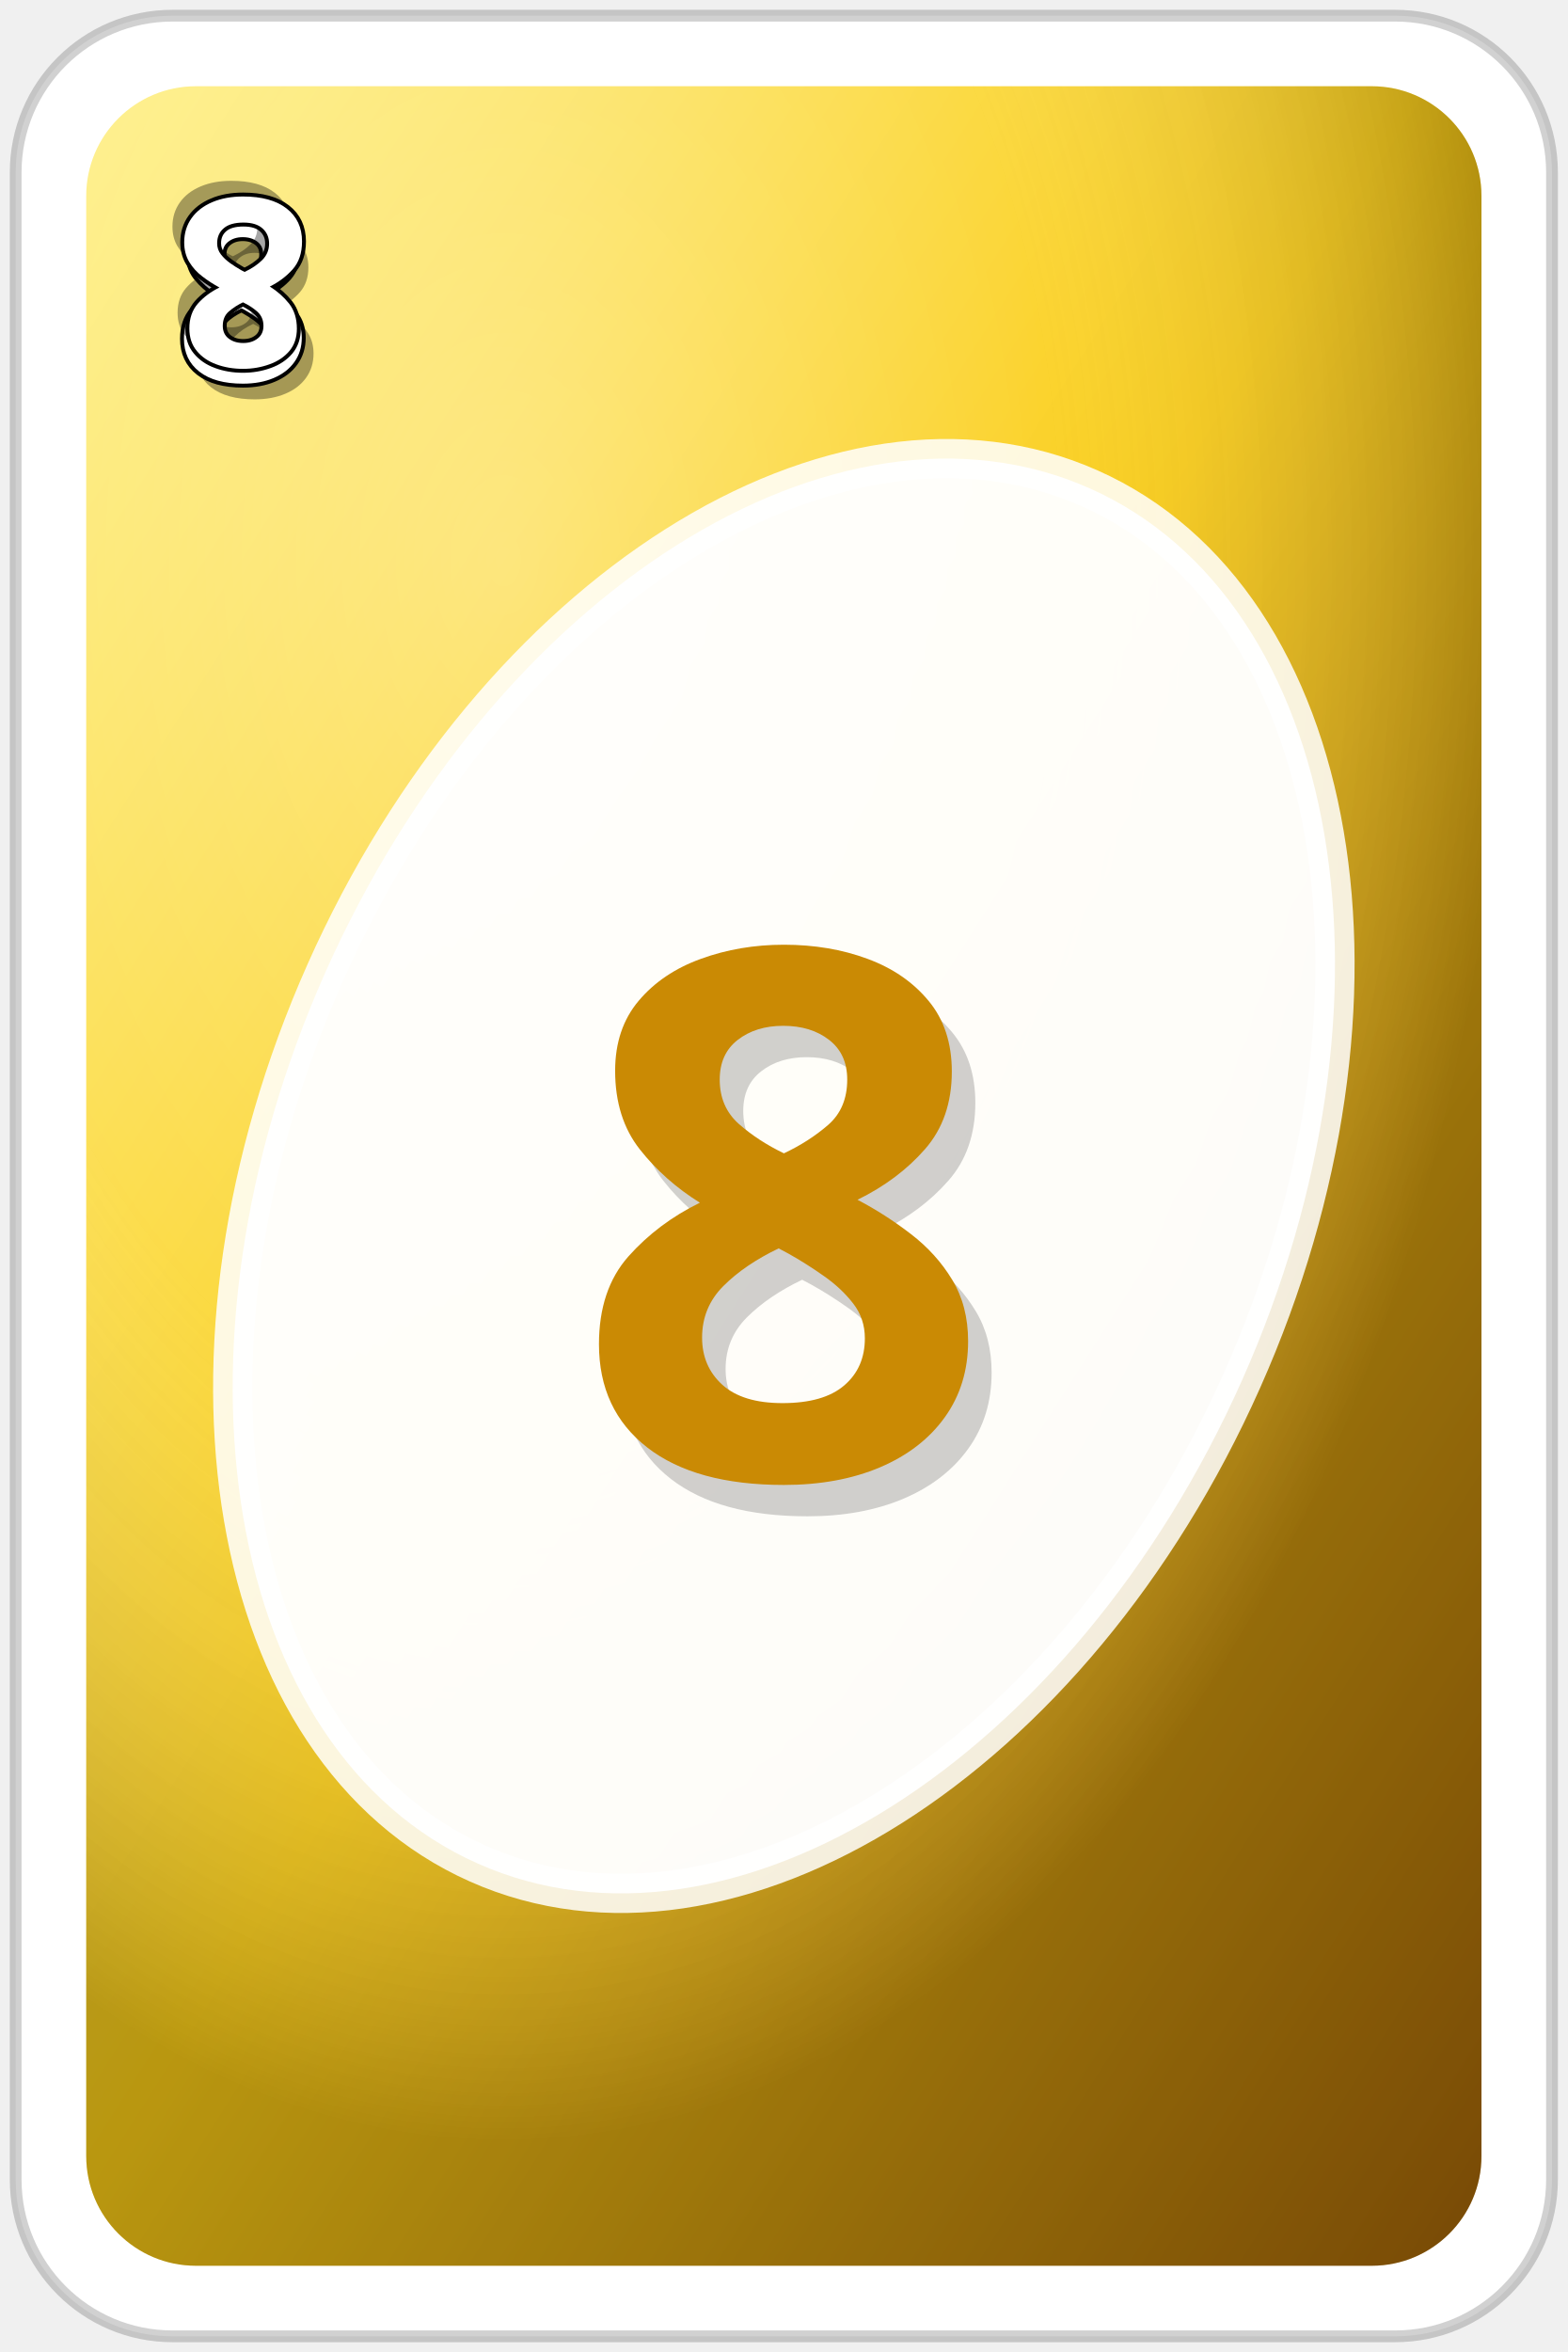
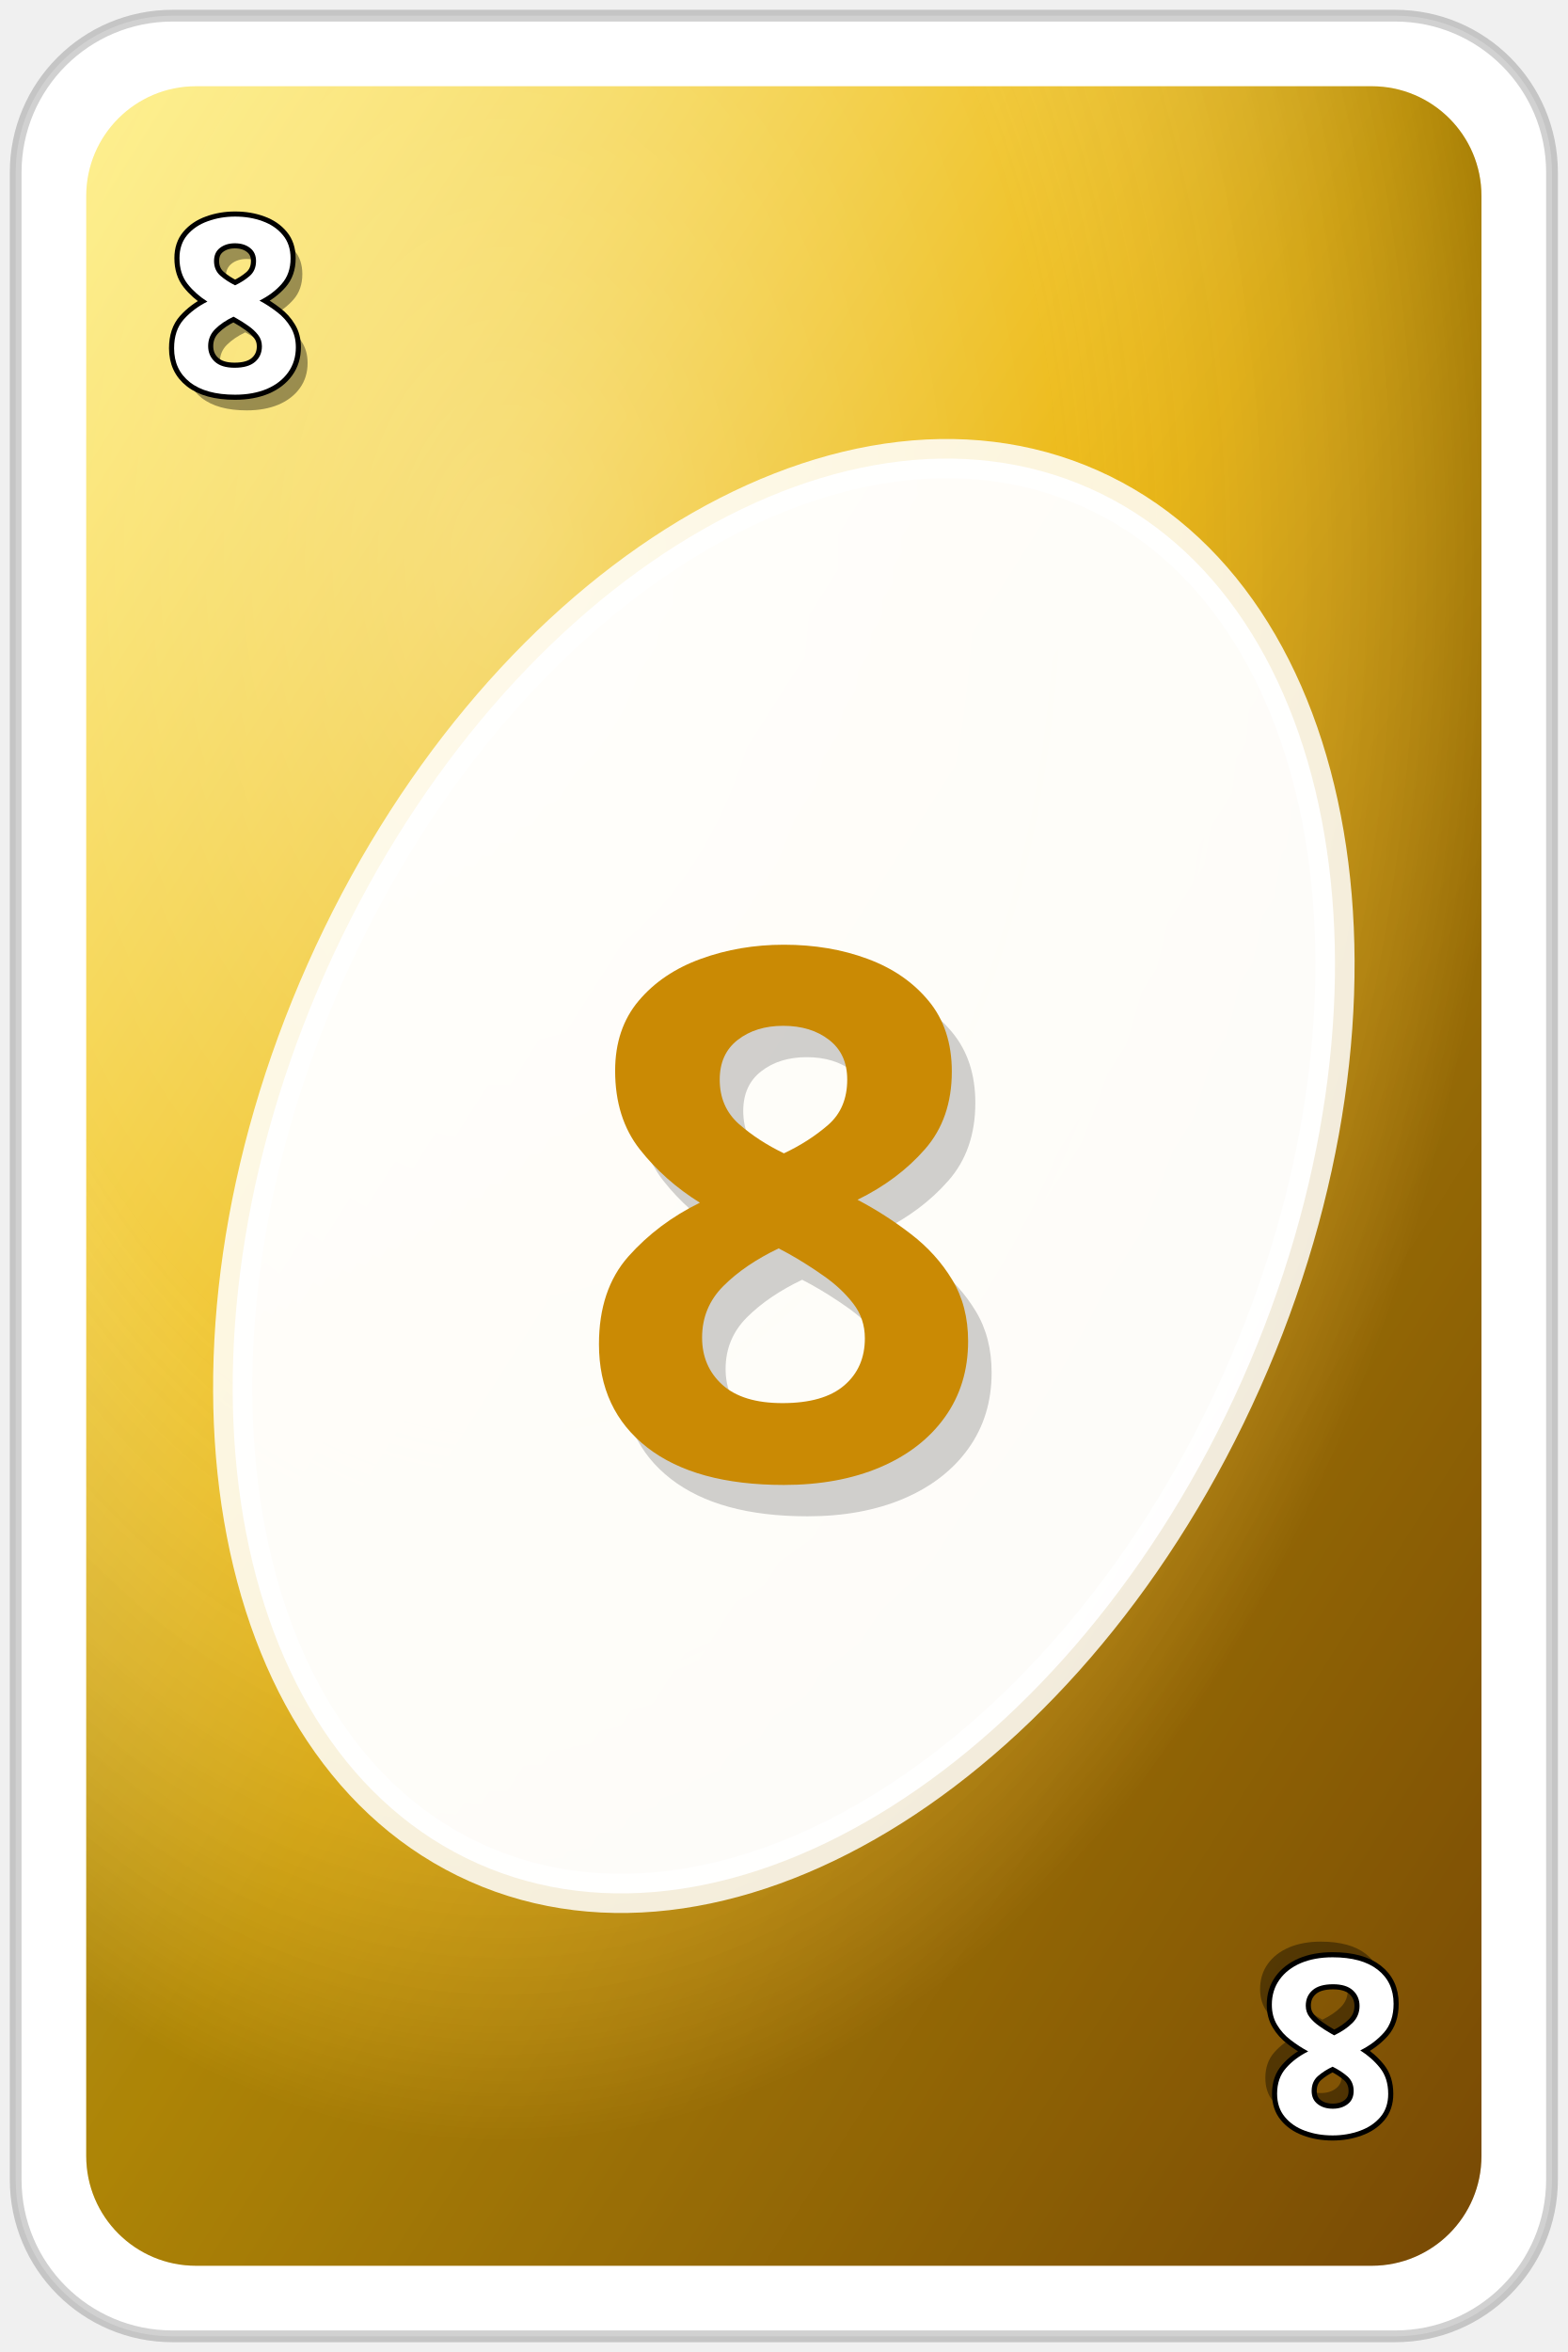
<svg xmlns="http://www.w3.org/2000/svg" viewBox="0 0 200 300" width="200" height="300">
  <defs>
    <linearGradient id="bgGrad" x1="0%" y1="0%" x2="100%" y2="100%">
      <stop offset="0%" stop-color="#FEF08A" />
-       <stop offset="48%" stop-color="#FACC15" />
+       <stop offset="48%" stop-color="#EAB308" />
      <stop offset="100%" stop-color="#A16207" />
    </linearGradient>
    <radialGradient id="satinSheen" cx="30%" cy="22%" r="72%">
      <stop offset="0%" stop-color="rgba(255,255,255,0.28)" />
      <stop offset="55%" stop-color="rgba(255,255,255,0.04)" />
      <stop offset="100%" stop-color="rgba(0,0,0,0.26)" />
    </radialGradient>
    <clipPath id="wildClip">
      <ellipse cx="0" cy="0" rx="58" ry="88" />
    </clipPath>
  </defs>
  <rect x="2" y="2" width="196" height="296" rx="20" fill="#FFFFFF" stroke="rgba(0,0,0,0.18)" stroke-width="1.5" />
  <rect x="11" y="11" width="178" height="278" rx="14" fill="url(#bgGrad)" />
  <rect x="11" y="11" width="178" height="278" rx="14" fill="url(#satinSheen)" />
  <ellipse cx="100" cy="150" rx="64" ry="96" transform="rotate(24 100 150)" fill="rgba(255,255,255,0.97)" stroke="rgba(255,255,255,0.85)" stroke-width="5" />
-   <g>
-     <text x="103" y="156" text-anchor="middle" dominant-baseline="central" font-family="Outfit, Arial Black, sans-serif" font-weight="900" font-size="94" fill="rgba(0,0,0,0.18)">8</text>
-     <text x="100" y="152" text-anchor="middle" dominant-baseline="central" font-family="Outfit, Arial Black, sans-serif" font-weight="900" font-size="94" fill="#CA8A04">8</text>
+   <text x="103" y="156" text-anchor="middle" dominant-baseline="central" font-family="Outfit, Arial Black, sans-serif" font-weight="900" font-size="94" fill="rgba(0,0,0,0.18)">8</text>
+   <text x="100" y="152" text-anchor="middle" dominant-baseline="central" font-family="Outfit, Arial Black, sans-serif" font-weight="900" font-size="94" fill="#CA8A04">8</text>
+   <g transform="translate(30, 38)">
+     <text x="0" y="0" text-anchor="middle" dominant-baseline="central" font-family="Outfit, Arial Black, sans-serif" font-weight="900" font-size="31" fill="#000000" opacity="0.38" transform="translate(1.5, 2)">8</text>
+     <text x="0" y="0" text-anchor="middle" dominant-baseline="central" font-family="Outfit, Arial Black, sans-serif" font-weight="900" font-size="31" fill="#FFFFFF" stroke="#000000" stroke-width="1.3" paint-order="stroke">8</text>
  </g>
-   <text x="31" y="37" text-anchor="middle" dominant-baseline="central" font-family="Outfit, Arial Black, sans-serif" font-weight="900" font-size="30" fill="#000000" opacity="0.35" transform="translate(1.5, 2)">8</text>
-   <text x="31" y="37" text-anchor="middle" dominant-baseline="central" font-family="Outfit, Arial Black, sans-serif" font-weight="900" font-size="30" fill="#FFFFFF" stroke="#000000" stroke-width="1" paint-order="stroke">8</text>
-   <g transform="rotate(180 100 150)">
-     <text x="169" y="263" text-anchor="middle" dominant-baseline="central" font-family="Outfit, Arial Black, sans-serif" font-weight="900" font-size="30" fill="#000000" opacity="0.35" transform="translate(1.5, 2)">8</text>
-     <text x="169" y="263" text-anchor="middle" dominant-baseline="central" font-family="Outfit, Arial Black, sans-serif" font-weight="900" font-size="30" fill="#FFFFFF" stroke="#000000" stroke-width="1" paint-order="stroke">8</text>
+   <g transform="translate(170, 262) rotate(180)">
+     <text x="0" y="0" text-anchor="middle" dominant-baseline="central" font-family="Outfit, Arial Black, sans-serif" font-weight="900" font-size="31" fill="#000000" opacity="0.38" transform="translate(1.5, 2)">8</text>
+     <text x="0" y="0" text-anchor="middle" dominant-baseline="central" font-family="Outfit, Arial Black, sans-serif" font-weight="900" font-size="31" fill="#FFFFFF" stroke="#000000" stroke-width="1.3" paint-order="stroke">8</text>
  </g>
</svg>
